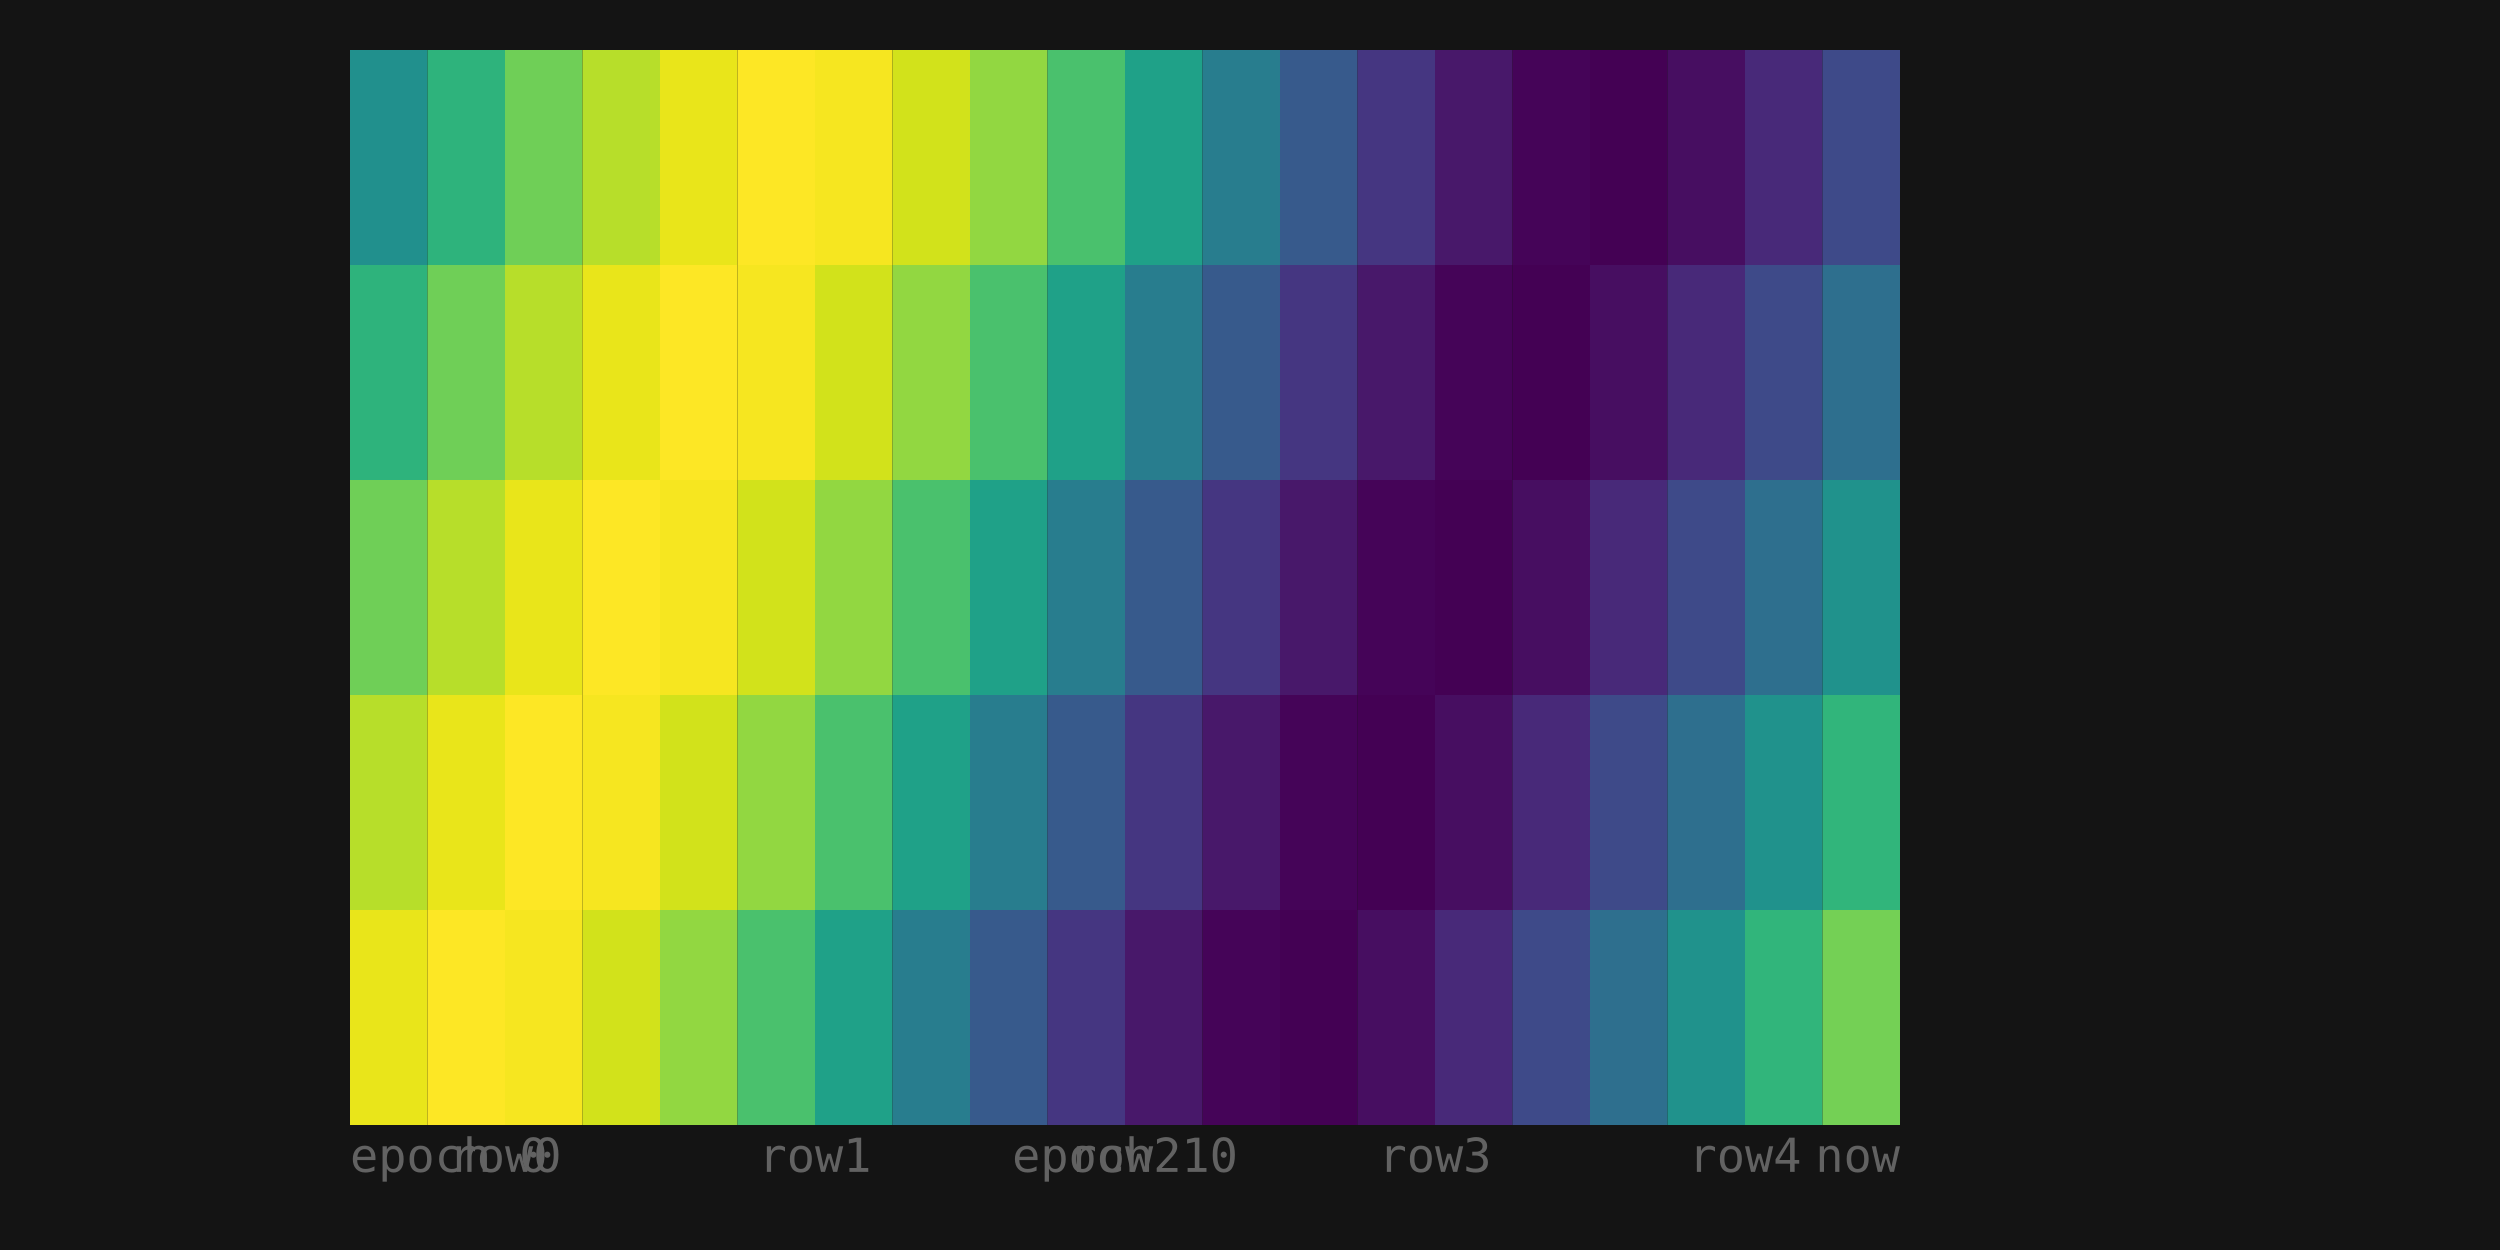
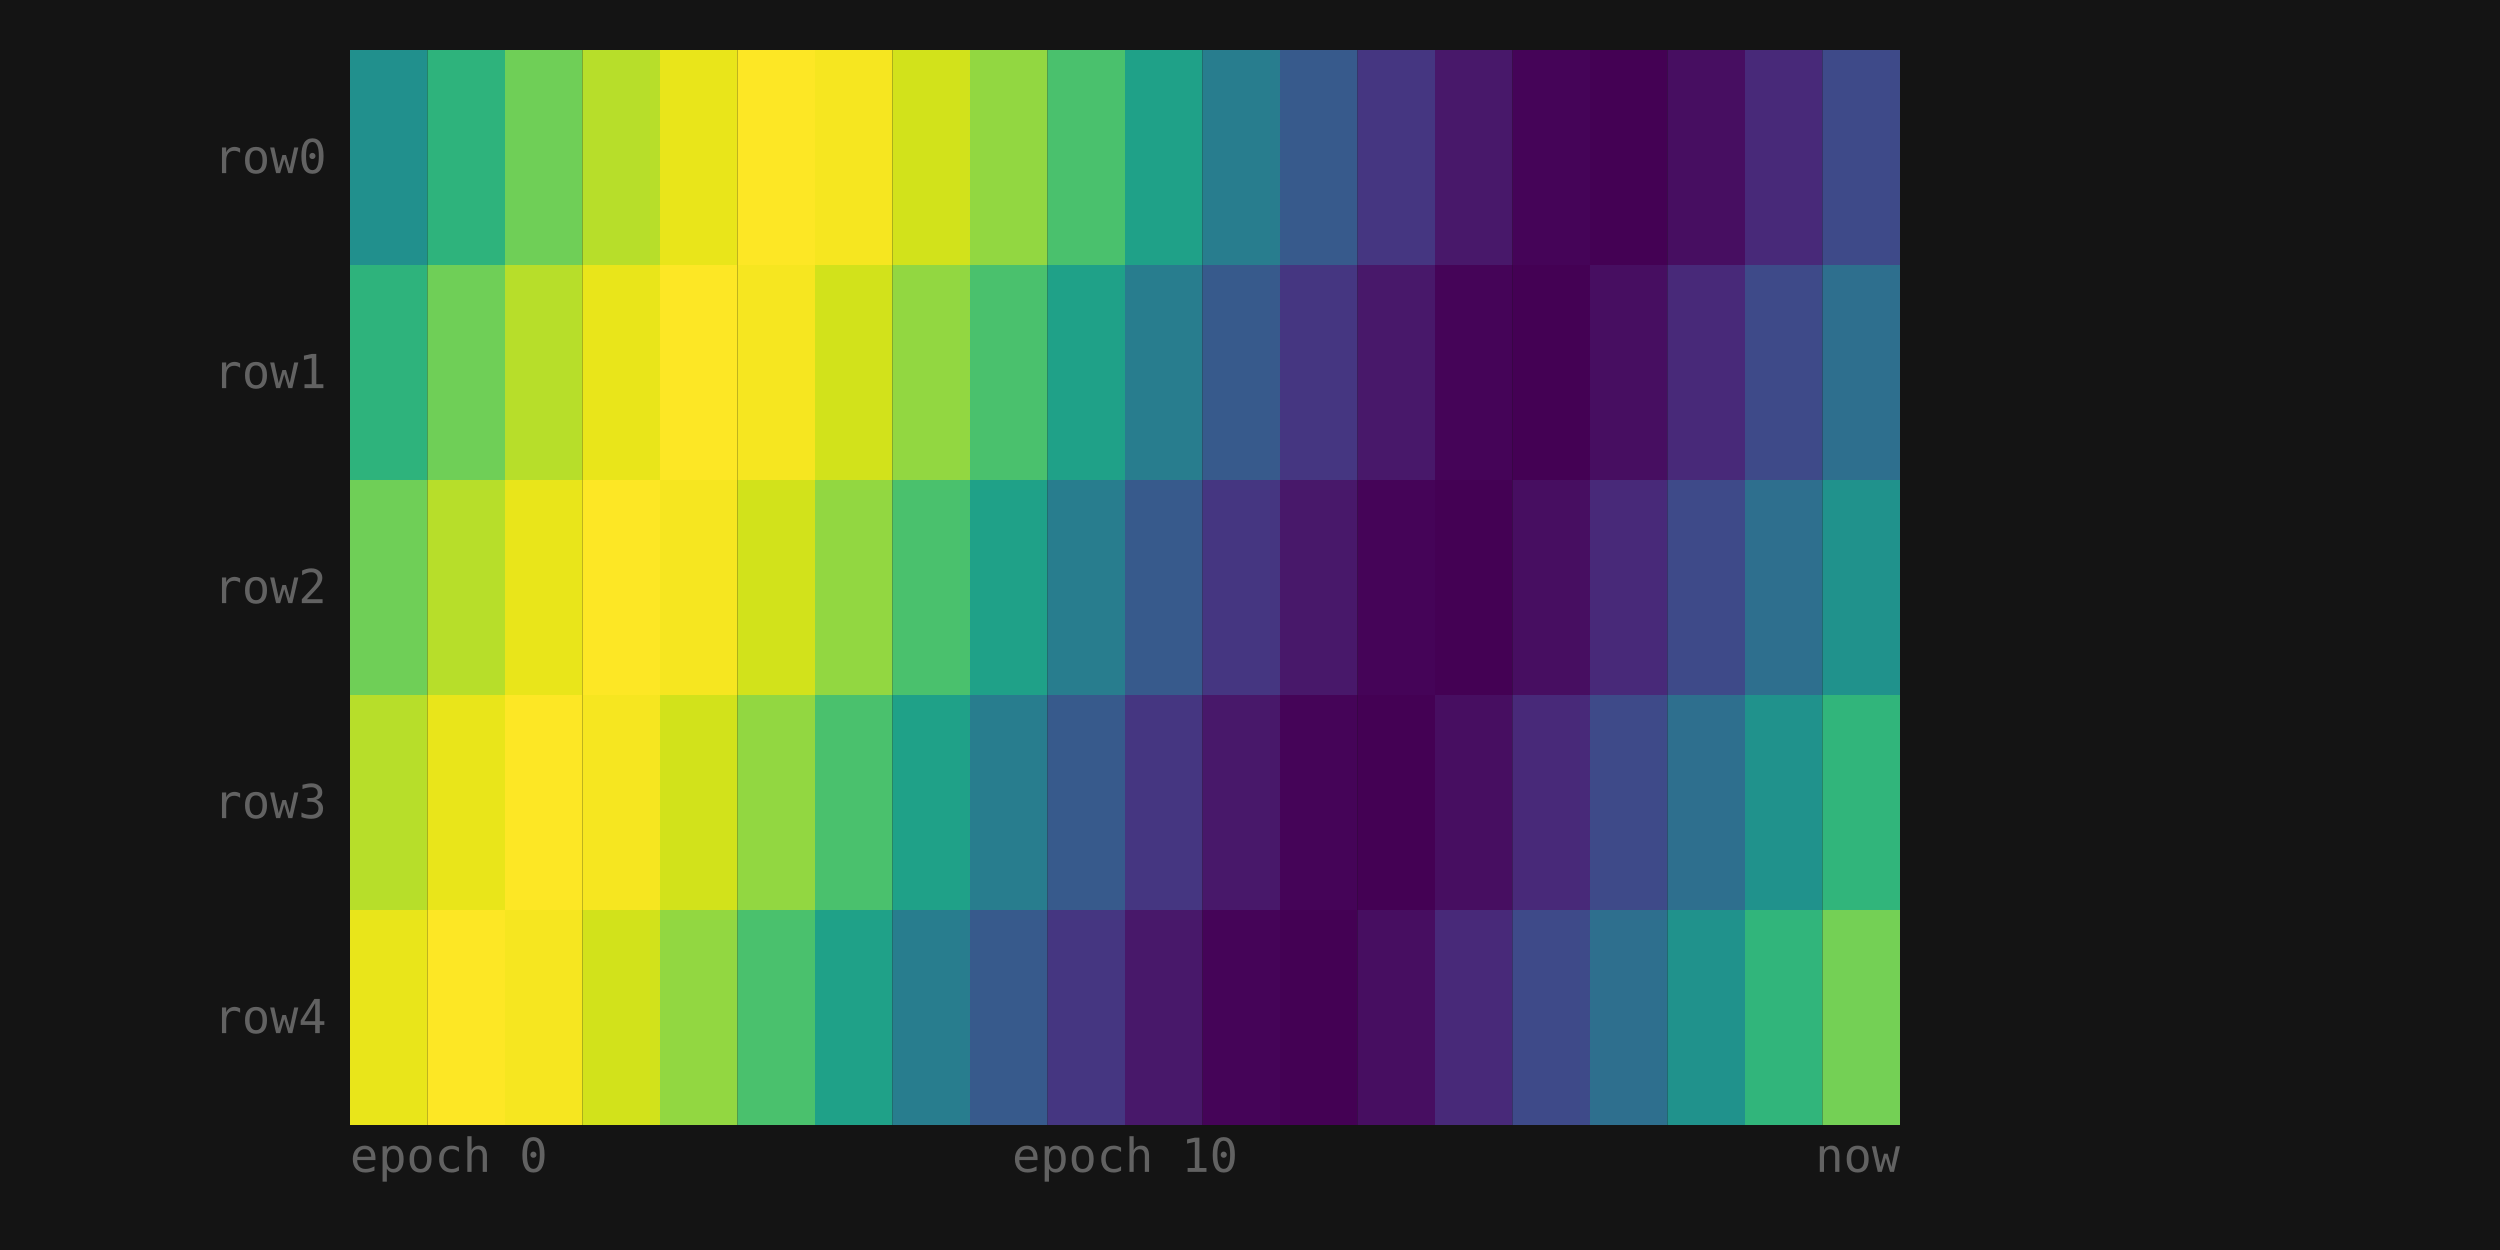
<svg xmlns="http://www.w3.org/2000/svg" viewBox="0 0 640 320" width="640" height="320">
  <rect width="100%" height="100%" fill="#141414" />
  <text x="89.6" y="300" text-anchor="start" font-size="12" font-family="monospace" fill="#626262">epoch 0</text>
  <text x="288" y="300" text-anchor="middle" font-size="12" font-family="monospace" fill="#626262">epoch 10</text>
  <text x="486.4" y="300" text-anchor="end" font-size="12" font-family="monospace" fill="#626262">now</text>
-   <text x="129.28" y="300" text-anchor="middle" font-size="12" font-family="monospace" fill="#626262">row0</text>
-   <text x="208.64" y="300" text-anchor="middle" font-size="12" font-family="monospace" fill="#626262">row1</text>
-   <text x="288" y="300" text-anchor="middle" font-size="12" font-family="monospace" fill="#626262">row2</text>
-   <text x="367.36" y="300" text-anchor="middle" font-size="12" font-family="monospace" fill="#626262">row3</text>
-   <text x="446.72" y="300" text-anchor="middle" font-size="12" font-family="monospace" fill="#626262">row4</text>
+   <clipPath id="isvgb-0">
+     <rect x="0" y="28.32" width="83.6" height="24" />
+   </clipPath>
+   <text x="83.6" y="44.32" text-anchor="end" clip-path="url(#isvgb-0)" font-size="12" font-family="monospace" fill="#626262">row0</text>
+   <clipPath id="isvgb-1">
+     <rect x="0" y="83.36" width="83.6" height="24" />
+   </clipPath>
+   <text x="83.6" y="99.36" text-anchor="end" clip-path="url(#isvgb-1)" font-size="12" font-family="monospace" fill="#626262">row1</text>
+   <clipPath id="isvgb-2">
+     <rect x="0" y="138.4" width="83.6" height="24" />
+   </clipPath>
+   <text x="83.6" y="154.4" text-anchor="end" clip-path="url(#isvgb-2)" font-size="12" font-family="monospace" fill="#626262">row2</text>
+   <clipPath id="isvgb-3">
+     <rect x="0" y="193.44" width="83.6" height="24" />
+   </clipPath>
+   <text x="83.6" y="209.44" text-anchor="end" clip-path="url(#isvgb-3)" font-size="12" font-family="monospace" fill="#626262">row3</text>
+   <clipPath id="isvgb-4">
+     <rect x="0" y="248.48" width="83.6" height="24" />
+   </clipPath>
+   <text x="83.6" y="264.48" text-anchor="end" clip-path="url(#isvgb-4)" font-size="12" font-family="monospace" fill="#626262">row4</text>
  <rect x="89.6" y="12.8" width="19.84" height="55.04" fill="#21908d" />
  <rect x="109.44" y="12.8" width="19.84" height="55.04" fill="#2eb37c" />
  <rect x="129.28" y="12.8" width="19.84" height="55.04" fill="#6fcf57" />
  <rect x="149.12" y="12.8" width="19.84" height="55.04" fill="#b7de2a" />
  <rect x="168.96" y="12.8" width="19.84" height="55.04" fill="#e9e51a" />
  <rect x="188.8" y="12.8" width="19.84" height="55.04" fill="#fde725" />
  <rect x="208.64" y="12.8" width="19.84" height="55.04" fill="#f6e620" />
  <rect x="228.48" y="12.8" width="19.84" height="55.04" fill="#d2e21b" />
  <rect x="248.32" y="12.8" width="19.84" height="55.04" fill="#92d741" />
  <rect x="268.16" y="12.8" width="19.84" height="55.04" fill="#4ac16d" />
  <rect x="288" y="12.8" width="19.84" height="55.04" fill="#1fa188" />
  <rect x="307.84" y="12.8" width="19.84" height="55.04" fill="#287d8e" />
  <rect x="327.68" y="12.8" width="19.84" height="55.04" fill="#375a8c" />
  <rect x="347.52" y="12.8" width="19.84" height="55.04" fill="#453681" />
  <rect x="367.36" y="12.8" width="19.84" height="55.04" fill="#48186a" />
  <rect x="387.2" y="12.8" width="19.84" height="55.04" fill="#450458" />
  <rect x="407.04" y="12.8" width="19.84" height="55.04" fill="#440154" />
  <rect x="426.88" y="12.8" width="19.84" height="55.04" fill="#470e61" />
  <rect x="446.72" y="12.8" width="19.84" height="55.04" fill="#482979" />
  <rect x="466.56" y="12.8" width="19.84" height="55.04" fill="#3e4a89" />
  <rect x="89.6" y="67.84" width="19.84" height="55.04" fill="#2eb37c" />
  <rect x="109.44" y="67.84" width="19.84" height="55.04" fill="#6fcf57" />
  <rect x="129.28" y="67.84" width="19.84" height="55.04" fill="#b7de2a" />
  <rect x="149.12" y="67.84" width="19.84" height="55.04" fill="#e9e51a" />
  <rect x="168.96" y="67.84" width="19.84" height="55.04" fill="#fde725" />
  <rect x="188.8" y="67.84" width="19.84" height="55.04" fill="#f6e620" />
  <rect x="208.64" y="67.84" width="19.84" height="55.04" fill="#d2e21b" />
  <rect x="228.48" y="67.84" width="19.84" height="55.04" fill="#92d741" />
  <rect x="248.32" y="67.84" width="19.84" height="55.04" fill="#4ac16d" />
  <rect x="268.16" y="67.84" width="19.84" height="55.04" fill="#1fa188" />
  <rect x="288" y="67.84" width="19.84" height="55.04" fill="#287d8e" />
  <rect x="307.84" y="67.84" width="19.84" height="55.04" fill="#375a8c" />
  <rect x="327.68" y="67.84" width="19.84" height="55.04" fill="#453681" />
  <rect x="347.52" y="67.84" width="19.84" height="55.04" fill="#48186a" />
  <rect x="367.36" y="67.84" width="19.84" height="55.04" fill="#450458" />
  <rect x="387.2" y="67.84" width="19.84" height="55.04" fill="#440154" />
  <rect x="407.04" y="67.84" width="19.84" height="55.04" fill="#470e61" />
  <rect x="426.88" y="67.84" width="19.84" height="55.04" fill="#482979" />
  <rect x="446.72" y="67.84" width="19.84" height="55.04" fill="#3e4a89" />
  <rect x="466.56" y="67.84" width="19.84" height="55.04" fill="#2e6f8e" />
  <rect x="89.6" y="122.88" width="19.84" height="55.04" fill="#6fcf57" />
  <rect x="109.44" y="122.88" width="19.84" height="55.04" fill="#b7de2a" />
  <rect x="129.28" y="122.88" width="19.84" height="55.04" fill="#e9e51a" />
  <rect x="149.12" y="122.88" width="19.84" height="55.04" fill="#fde725" />
  <rect x="168.96" y="122.88" width="19.84" height="55.04" fill="#f6e620" />
  <rect x="188.8" y="122.88" width="19.84" height="55.04" fill="#d2e21b" />
  <rect x="208.64" y="122.88" width="19.84" height="55.04" fill="#92d741" />
  <rect x="228.48" y="122.88" width="19.84" height="55.04" fill="#4ac16d" />
  <rect x="248.32" y="122.88" width="19.84" height="55.04" fill="#1fa188" />
  <rect x="268.16" y="122.88" width="19.84" height="55.04" fill="#287d8e" />
  <rect x="288" y="122.88" width="19.84" height="55.04" fill="#375a8c" />
  <rect x="307.84" y="122.88" width="19.84" height="55.04" fill="#453681" />
  <rect x="327.68" y="122.88" width="19.84" height="55.04" fill="#48186a" />
  <rect x="347.52" y="122.88" width="19.84" height="55.04" fill="#450458" />
  <rect x="367.36" y="122.88" width="19.84" height="55.04" fill="#440154" />
  <rect x="387.2" y="122.88" width="19.84" height="55.04" fill="#470e61" />
  <rect x="407.04" y="122.88" width="19.84" height="55.04" fill="#482979" />
  <rect x="426.88" y="122.88" width="19.84" height="55.04" fill="#3e4a89" />
  <rect x="446.72" y="122.88" width="19.84" height="55.04" fill="#2e6f8e" />
  <rect x="466.56" y="122.88" width="19.84" height="55.04" fill="#20928c" />
  <rect x="89.6" y="177.92" width="19.84" height="55.04" fill="#b7de2a" />
  <rect x="109.44" y="177.92" width="19.84" height="55.04" fill="#e9e51a" />
  <rect x="129.28" y="177.92" width="19.84" height="55.04" fill="#fde725" />
  <rect x="149.12" y="177.92" width="19.84" height="55.04" fill="#f6e620" />
  <rect x="168.96" y="177.92" width="19.84" height="55.04" fill="#d2e21b" />
  <rect x="188.8" y="177.92" width="19.84" height="55.04" fill="#92d741" />
  <rect x="208.64" y="177.92" width="19.84" height="55.04" fill="#4ac16d" />
  <rect x="228.48" y="177.92" width="19.84" height="55.04" fill="#1fa188" />
  <rect x="248.32" y="177.92" width="19.84" height="55.04" fill="#287d8e" />
  <rect x="268.16" y="177.92" width="19.84" height="55.04" fill="#375a8c" />
  <rect x="288" y="177.92" width="19.84" height="55.04" fill="#453681" />
  <rect x="307.84" y="177.92" width="19.84" height="55.04" fill="#48186a" />
  <rect x="327.68" y="177.92" width="19.84" height="55.04" fill="#450458" />
  <rect x="347.52" y="177.92" width="19.84" height="55.04" fill="#440154" />
  <rect x="367.36" y="177.92" width="19.84" height="55.04" fill="#470e61" />
  <rect x="387.2" y="177.92" width="19.84" height="55.04" fill="#482979" />
  <rect x="407.04" y="177.92" width="19.84" height="55.04" fill="#3e4a89" />
  <rect x="426.88" y="177.92" width="19.84" height="55.04" fill="#2e6f8e" />
  <rect x="446.72" y="177.92" width="19.84" height="55.04" fill="#20928c" />
  <rect x="466.56" y="177.92" width="19.84" height="55.04" fill="#31b57b" />
  <rect x="89.6" y="232.96" width="19.84" height="55.04" fill="#e9e51a" />
  <rect x="109.44" y="232.96" width="19.84" height="55.04" fill="#fde725" />
  <rect x="129.28" y="232.96" width="19.84" height="55.04" fill="#f6e620" />
  <rect x="149.12" y="232.96" width="19.84" height="55.04" fill="#d2e21b" />
  <rect x="168.96" y="232.96" width="19.84" height="55.04" fill="#92d741" />
  <rect x="188.8" y="232.96" width="19.84" height="55.04" fill="#4ac16d" />
  <rect x="208.64" y="232.96" width="19.84" height="55.04" fill="#1fa188" />
  <rect x="228.48" y="232.96" width="19.84" height="55.04" fill="#287d8e" />
  <rect x="248.32" y="232.96" width="19.84" height="55.04" fill="#375a8c" />
  <rect x="268.16" y="232.96" width="19.84" height="55.04" fill="#453681" />
  <rect x="288" y="232.96" width="19.84" height="55.04" fill="#48186a" />
  <rect x="307.84" y="232.96" width="19.84" height="55.04" fill="#450458" />
  <rect x="327.68" y="232.96" width="19.84" height="55.04" fill="#440154" />
  <rect x="347.52" y="232.96" width="19.84" height="55.04" fill="#470e61" />
  <rect x="367.36" y="232.96" width="19.84" height="55.04" fill="#482979" />
  <rect x="387.2" y="232.96" width="19.84" height="55.04" fill="#3e4a89" />
  <rect x="407.04" y="232.96" width="19.84" height="55.04" fill="#2e6f8e" />
  <rect x="426.88" y="232.96" width="19.84" height="55.04" fill="#20928c" />
  <rect x="446.72" y="232.96" width="19.84" height="55.04" fill="#31b57b" />
  <rect x="466.56" y="232.96" width="19.84" height="55.04" fill="#74d055" />
</svg>
